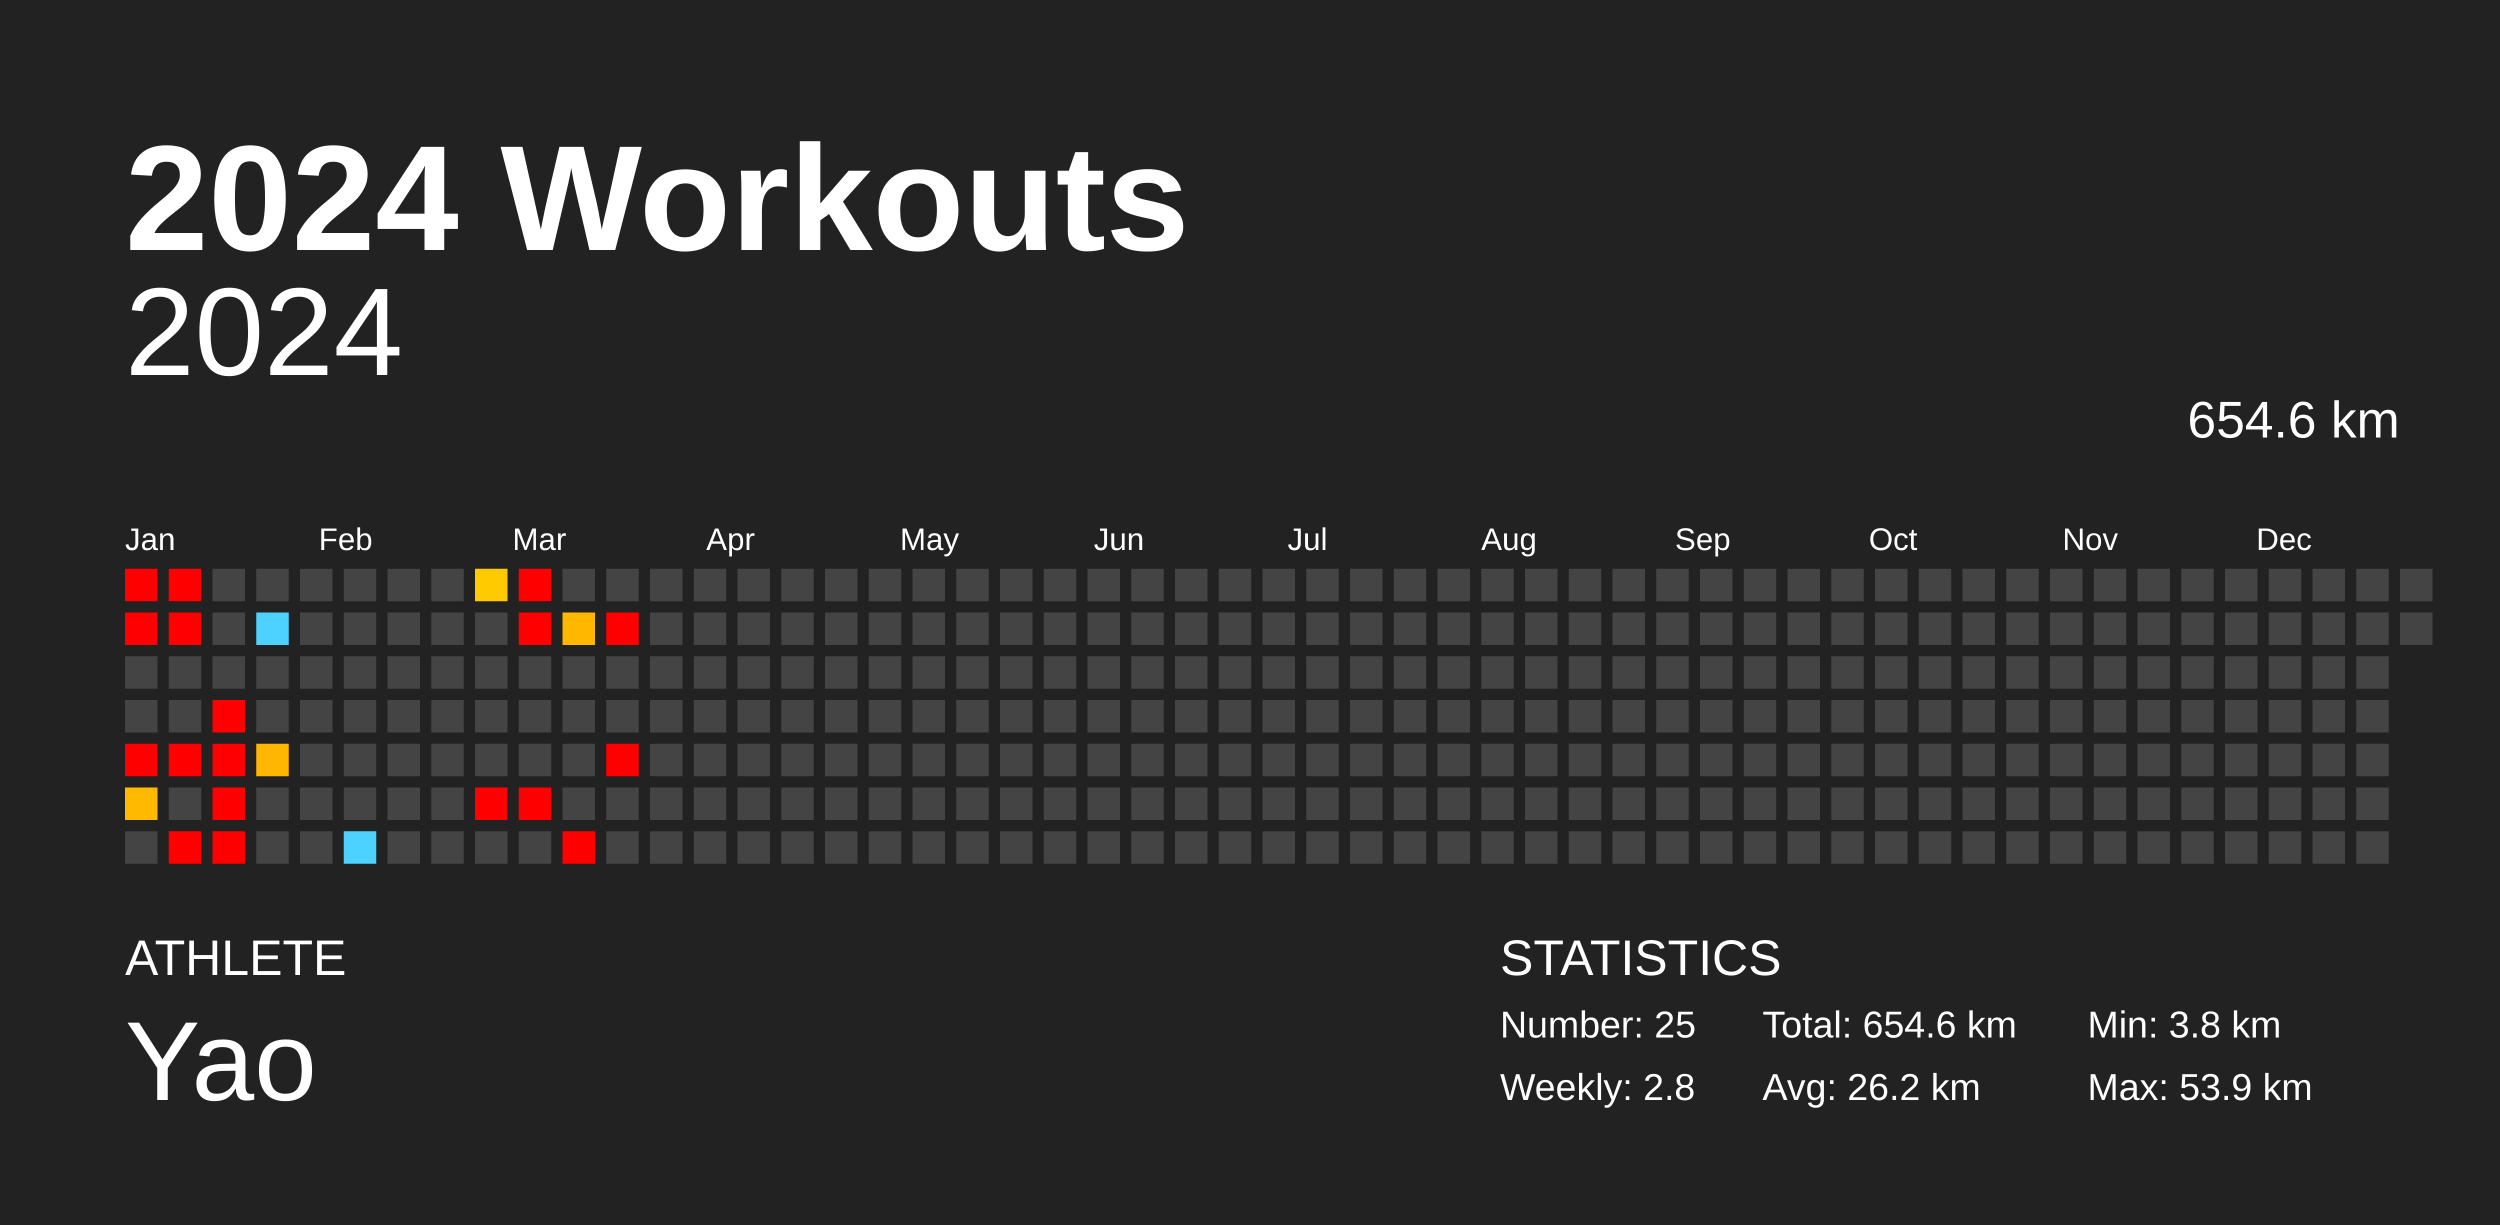
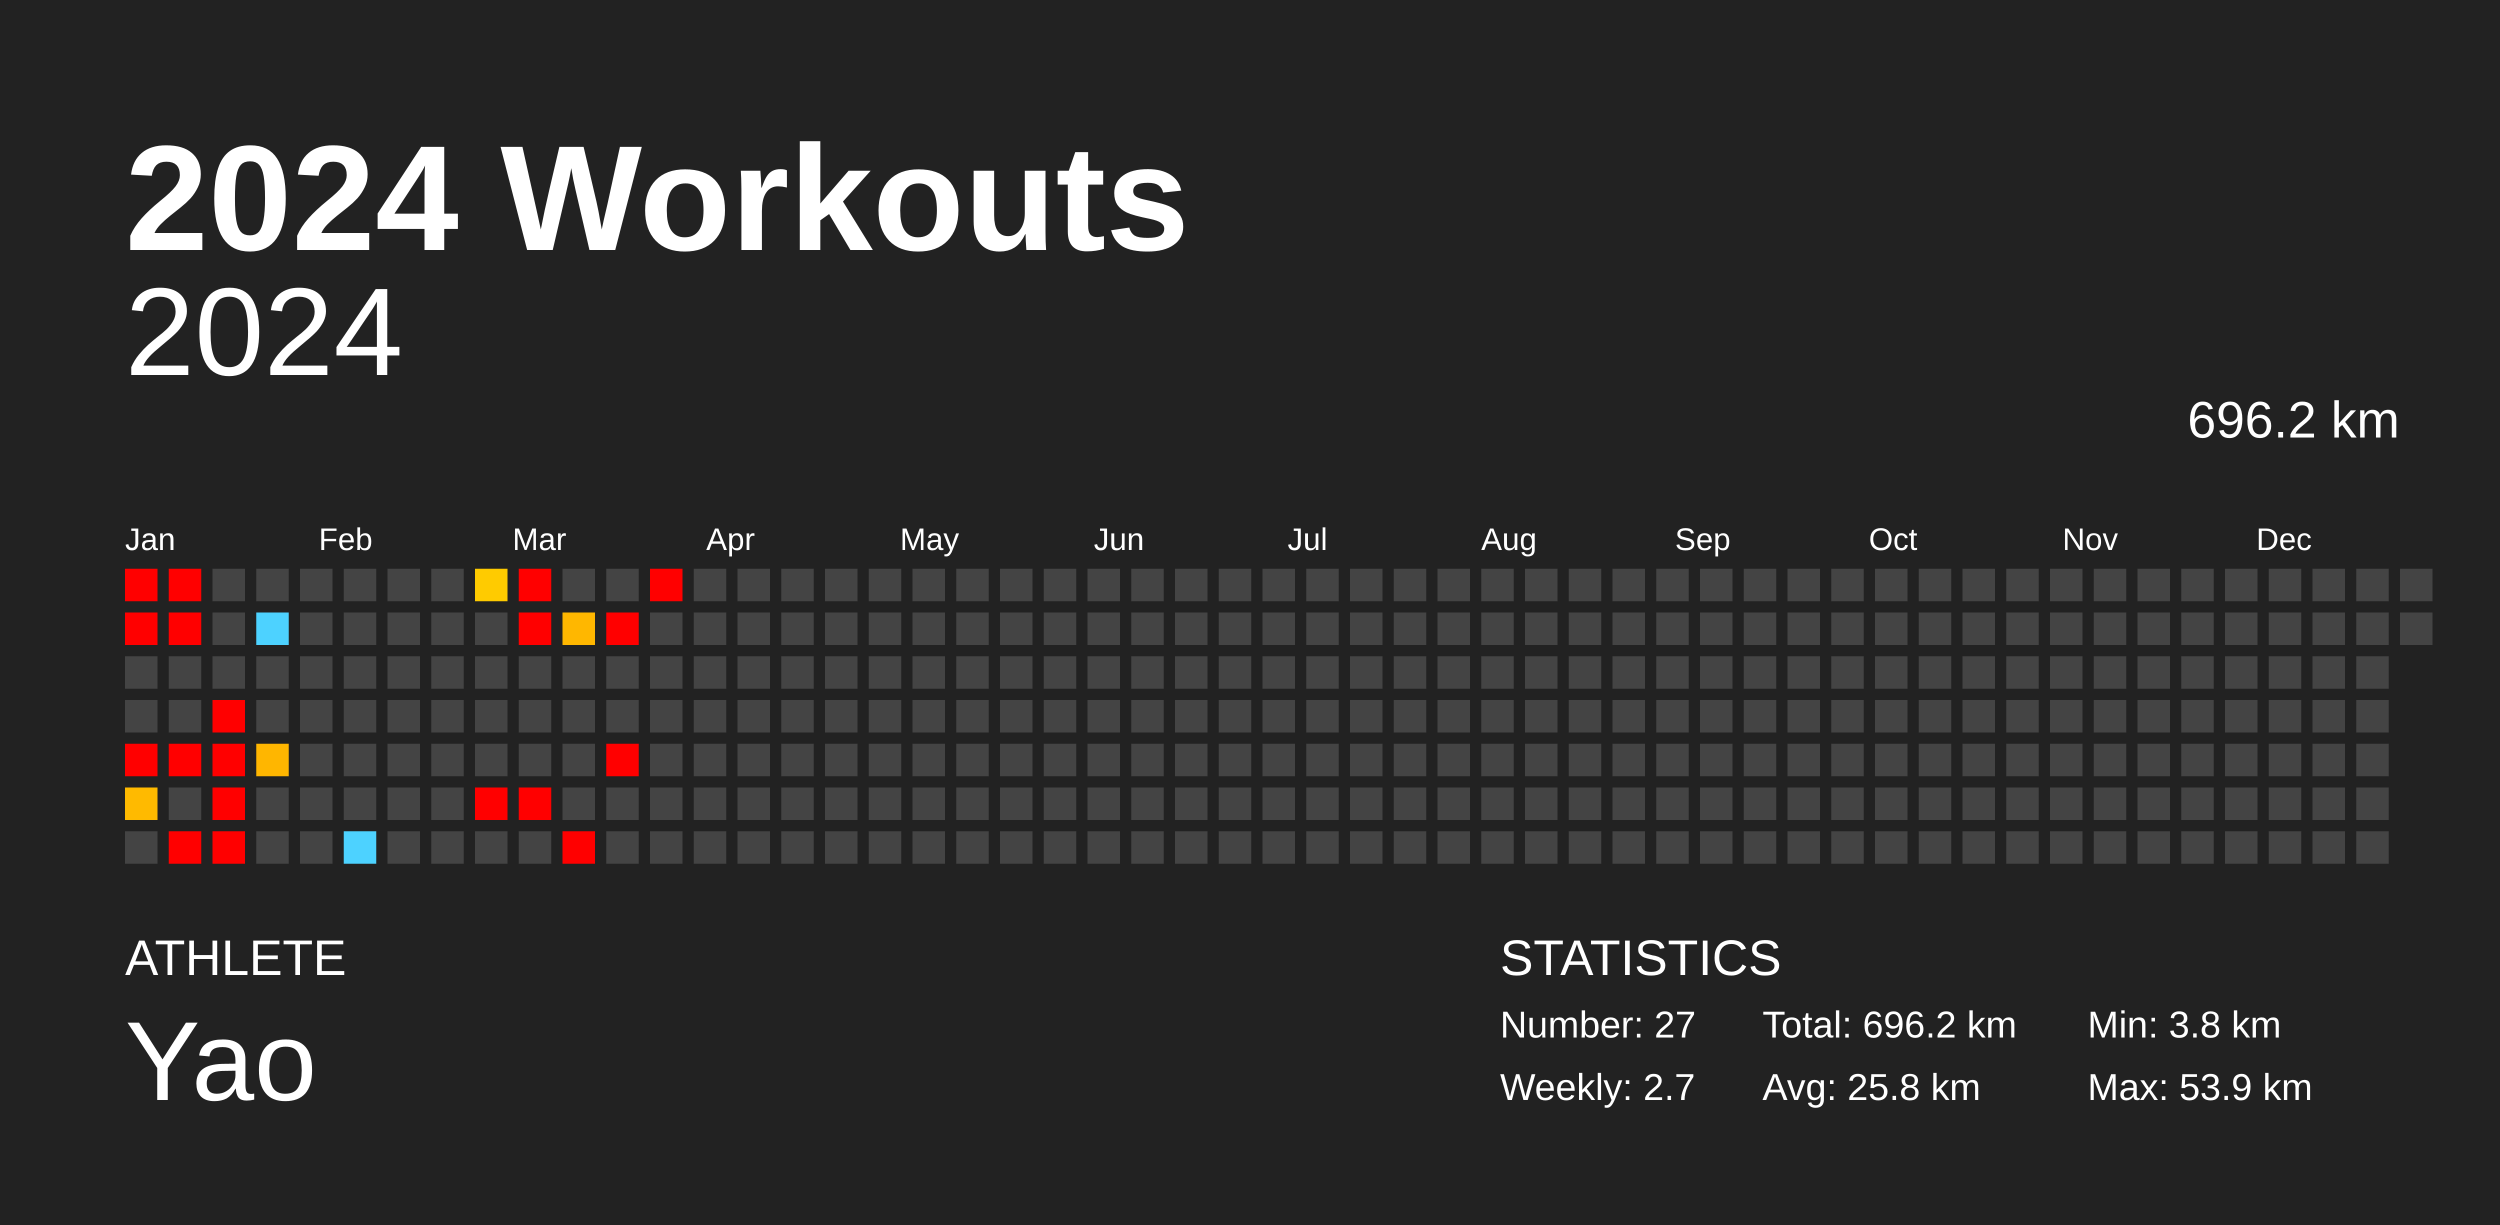
<svg xmlns="http://www.w3.org/2000/svg" baseProfile="full" height="98mm" version="1.1" viewBox="0,0,200,98" width="200mm">
  <defs />
  <rect fill="#222222" height="98" width="200" x="0" y="0" />
  <text fill="#FFFFFF" style="font-size:12px; font-family:Arial; font-weight:bold;" x="10" y="20">2024 Workouts</text>
  <text fill="#FFFFFF" style="font-size:4px; font-family:Arial" x="10" y="78">ATHLETE</text>
  <text fill="#FFFFFF" style="font-size:9px; font-family:Arial" x="10" y="88">Yao</text>
  <text fill="#FFFFFF" style="font-size:4px; font-family:Arial" x="120" y="78">STATISTICS</text>
-   <text fill="#FFFFFF" style="font-size:3px; font-family:Arial" x="120" y="83">Number: 25</text>
-   <text fill="#FFFFFF" style="font-size:3px; font-family:Arial" x="120" y="88">Weekly: 2.8</text>
-   <text fill="#FFFFFF" style="font-size:3px; font-family:Arial" x="141" y="83">Total: 654.6 km</text>
-   <text fill="#FFFFFF" style="font-size:3px; font-family:Arial" x="141" y="88">Avg: 26.2 km</text>
+   <text fill="#FFFFFF" style="font-size:3px; font-family:Arial" x="120" y="83">Number: 27</text>
+   <text fill="#FFFFFF" style="font-size:3px; font-family:Arial" x="120" y="88">Weekly: 2.7</text>
+   <text fill="#FFFFFF" style="font-size:3px; font-family:Arial" x="141" y="83">Total: 696.2 km</text>
+   <text fill="#FFFFFF" style="font-size:3px; font-family:Arial" x="141" y="88">Avg: 25.8 km</text>
  <text fill="#FFFFFF" style="font-size:3px; font-family:Arial" x="167" y="83">Min: 3.8 km</text>
  <text fill="#FFFFFF" style="font-size:3px; font-family:Arial" x="167" y="88">Max: 53.9 km</text>
  <text alignment-baseline="hanging" fill="#FFFFFF" style="font-size:10.0px; font-family:Arial;" x="10" y="30">2024</text>
-   <text alignment-baseline="hanging" fill="#FFFFFF" style="font-size:4.125px; font-family:Arial;" x="175" y="35">654.6 km</text>
+   <text alignment-baseline="hanging" fill="#FFFFFF" style="font-size:4.125px; font-family:Arial;" x="175" y="35">696.2 km</text>
  <text fill="#FFFFFF" style="font-size:2.5px; font-family:Arial" x="10.0" y="44">Jan</text>
  <text fill="#FFFFFF" style="font-size:2.5px; font-family:Arial" x="25.5" y="44">Feb</text>
  <text fill="#FFFFFF" style="font-size:2.5px; font-family:Arial" x="41.0" y="44">Mar</text>
  <text fill="#FFFFFF" style="font-size:2.5px; font-family:Arial" x="56.5" y="44">Apr</text>
  <text fill="#FFFFFF" style="font-size:2.5px; font-family:Arial" x="72.0" y="44">May</text>
  <text fill="#FFFFFF" style="font-size:2.5px; font-family:Arial" x="87.5" y="44">Jun</text>
  <text fill="#FFFFFF" style="font-size:2.5px; font-family:Arial" x="103.0" y="44">Jul</text>
  <text fill="#FFFFFF" style="font-size:2.5px; font-family:Arial" x="118.5" y="44">Aug</text>
  <text fill="#FFFFFF" style="font-size:2.5px; font-family:Arial" x="134.0" y="44">Sep</text>
  <text fill="#FFFFFF" style="font-size:2.5px; font-family:Arial" x="149.5" y="44">Oct</text>
  <text fill="#FFFFFF" style="font-size:2.5px; font-family:Arial" x="165.0" y="44">Nov</text>
  <text fill="#FFFFFF" style="font-size:2.5px; font-family:Arial" x="180.5" y="44">Dec</text>
  <rect fill="red" height="2.6" width="2.6" x="10.0" y="45.5" />
  <rect fill="red" height="2.6" width="2.6" x="10.0" y="49.0" />
  <rect fill="#444444" height="2.6" width="2.6" x="10.0" y="52.5" />
  <rect fill="#444444" height="2.6" width="2.6" x="10.0" y="56.0" />
  <rect fill="red" height="2.6" width="2.6" x="10.0" y="59.5" />
  <rect fill="#ffba00" height="2.6" width="2.6" x="10.0" y="63.0" />
  <rect fill="#444444" height="2.6" width="2.6" x="10.0" y="66.5" />
  <rect fill="red" height="2.6" width="2.6" x="13.5" y="45.5" />
  <rect fill="red" height="2.6" width="2.6" x="13.5" y="49.0" />
  <rect fill="#444444" height="2.6" width="2.6" x="13.5" y="52.5" />
  <rect fill="#444444" height="2.6" width="2.6" x="13.5" y="56.0" />
  <rect fill="red" height="2.6" width="2.6" x="13.5" y="59.5" />
  <rect fill="#444444" height="2.6" width="2.6" x="13.5" y="63.0" />
  <rect fill="red" height="2.6" width="2.6" x="13.5" y="66.5" />
  <rect fill="#444444" height="2.6" width="2.6" x="17.0" y="45.5" />
  <rect fill="#444444" height="2.6" width="2.6" x="17.0" y="49.0" />
  <rect fill="#444444" height="2.6" width="2.6" x="17.0" y="52.5" />
  <rect fill="red" height="2.6" width="2.6" x="17.0" y="56.0" />
  <rect fill="red" height="2.6" width="2.6" x="17.0" y="59.5" />
  <rect fill="red" height="2.6" width="2.6" x="17.0" y="63.0" />
  <rect fill="red" height="2.6" width="2.6" x="17.0" y="66.5" />
  <rect fill="#444444" height="2.6" width="2.6" x="20.5" y="45.5" />
  <rect fill="#4dd2ff" height="2.6" width="2.6" x="20.5" y="49.0" />
  <rect fill="#444444" height="2.6" width="2.6" x="20.5" y="52.5" />
  <rect fill="#444444" height="2.6" width="2.6" x="20.5" y="56.0" />
  <rect fill="#ffb600" height="2.6" width="2.6" x="20.5" y="59.5" />
  <rect fill="#444444" height="2.6" width="2.6" x="20.5" y="63.0" />
  <rect fill="#444444" height="2.6" width="2.6" x="20.5" y="66.5" />
  <rect fill="#444444" height="2.6" width="2.6" x="24.0" y="45.5" />
  <rect fill="#444444" height="2.6" width="2.6" x="24.0" y="49.0" />
  <rect fill="#444444" height="2.6" width="2.6" x="24.0" y="52.5" />
  <rect fill="#444444" height="2.6" width="2.6" x="24.0" y="56.0" />
  <rect fill="#444444" height="2.6" width="2.6" x="24.0" y="59.5" />
  <rect fill="#444444" height="2.6" width="2.6" x="24.0" y="63.0" />
  <rect fill="#444444" height="2.6" width="2.6" x="24.0" y="66.5" />
  <rect fill="#444444" height="2.6" width="2.6" x="27.5" y="45.5" />
  <rect fill="#444444" height="2.6" width="2.6" x="27.5" y="49.0" />
  <rect fill="#444444" height="2.6" width="2.6" x="27.5" y="52.5" />
  <rect fill="#444444" height="2.6" width="2.6" x="27.5" y="56.0" />
  <rect fill="#444444" height="2.6" width="2.6" x="27.5" y="59.5" />
  <rect fill="#444444" height="2.6" width="2.6" x="27.5" y="63.0" />
  <rect fill="#4dd2ff" height="2.6" width="2.6" x="27.5" y="66.5" />
  <rect fill="#444444" height="2.6" width="2.6" x="31.0" y="45.5" />
  <rect fill="#444444" height="2.6" width="2.6" x="31.0" y="49.0" />
  <rect fill="#444444" height="2.6" width="2.6" x="31.0" y="52.5" />
  <rect fill="#444444" height="2.6" width="2.6" x="31.0" y="56.0" />
  <rect fill="#444444" height="2.6" width="2.6" x="31.0" y="59.5" />
  <rect fill="#444444" height="2.6" width="2.6" x="31.0" y="63.0" />
  <rect fill="#444444" height="2.6" width="2.6" x="31.0" y="66.5" />
  <rect fill="#444444" height="2.6" width="2.6" x="34.5" y="45.5" />
  <rect fill="#444444" height="2.6" width="2.6" x="34.5" y="49.0" />
  <rect fill="#444444" height="2.6" width="2.6" x="34.5" y="52.5" />
  <rect fill="#444444" height="2.6" width="2.6" x="34.5" y="56.0" />
  <rect fill="#444444" height="2.6" width="2.6" x="34.5" y="59.5" />
  <rect fill="#444444" height="2.6" width="2.6" x="34.5" y="63.0" />
  <rect fill="#444444" height="2.6" width="2.6" x="34.5" y="66.5" />
  <rect fill="#ffcb00" height="2.6" width="2.6" x="38.0" y="45.5" />
  <rect fill="#444444" height="2.6" width="2.6" x="38.0" y="49.0" />
  <rect fill="#444444" height="2.6" width="2.6" x="38.0" y="52.5" />
  <rect fill="#444444" height="2.6" width="2.6" x="38.0" y="56.0" />
  <rect fill="#444444" height="2.6" width="2.6" x="38.0" y="59.5" />
  <rect fill="red" height="2.6" width="2.6" x="38.0" y="63.0" />
  <rect fill="#444444" height="2.6" width="2.6" x="38.0" y="66.5" />
  <rect fill="red" height="2.6" width="2.6" x="41.5" y="45.5" />
  <rect fill="red" height="2.6" width="2.6" x="41.5" y="49.0" />
  <rect fill="#444444" height="2.6" width="2.6" x="41.5" y="52.5" />
  <rect fill="#444444" height="2.6" width="2.6" x="41.5" y="56.0" />
  <rect fill="#444444" height="2.6" width="2.6" x="41.5" y="59.5" />
  <rect fill="red" height="2.6" width="2.6" x="41.5" y="63.0" />
  <rect fill="#444444" height="2.6" width="2.6" x="41.5" y="66.5" />
  <rect fill="#444444" height="2.6" width="2.6" x="45.0" y="45.5" />
  <rect fill="#ffb700" height="2.6" width="2.6" x="45.0" y="49.0" />
  <rect fill="#444444" height="2.6" width="2.6" x="45.0" y="52.5" />
  <rect fill="#444444" height="2.6" width="2.6" x="45.0" y="56.0" />
  <rect fill="#444444" height="2.6" width="2.6" x="45.0" y="59.5" />
  <rect fill="#444444" height="2.6" width="2.6" x="45.0" y="63.0" />
  <rect fill="red" height="2.6" width="2.6" x="45.0" y="66.5" />
  <rect fill="#444444" height="2.6" width="2.6" x="48.5" y="45.5" />
  <rect fill="red" height="2.6" width="2.6" x="48.5" y="49.0" />
  <rect fill="#444444" height="2.6" width="2.6" x="48.5" y="52.5" />
  <rect fill="#444444" height="2.6" width="2.6" x="48.5" y="56.0" />
  <rect fill="red" height="2.6" width="2.6" x="48.5" y="59.5" />
  <rect fill="#444444" height="2.6" width="2.6" x="48.5" y="63.0" />
  <rect fill="#444444" height="2.6" width="2.6" x="48.5" y="66.5" />
-   <rect fill="#444444" height="2.6" width="2.6" x="52.0" y="45.5" />
+   <rect fill="red" height="2.6" width="2.6" x="52.0" y="45.5" />
  <rect fill="#444444" height="2.6" width="2.6" x="52.0" y="49.0" />
  <rect fill="#444444" height="2.6" width="2.6" x="52.0" y="52.5" />
  <rect fill="#444444" height="2.6" width="2.6" x="52.0" y="56.0" />
  <rect fill="#444444" height="2.6" width="2.6" x="52.0" y="59.5" />
  <rect fill="#444444" height="2.6" width="2.6" x="52.0" y="63.0" />
  <rect fill="#444444" height="2.6" width="2.6" x="52.0" y="66.5" />
  <rect fill="#444444" height="2.6" width="2.6" x="55.5" y="45.5" />
  <rect fill="#444444" height="2.6" width="2.6" x="55.5" y="49.0" />
  <rect fill="#444444" height="2.6" width="2.6" x="55.5" y="52.5" />
  <rect fill="#444444" height="2.6" width="2.6" x="55.5" y="56.0" />
  <rect fill="#444444" height="2.6" width="2.6" x="55.5" y="59.5" />
  <rect fill="#444444" height="2.6" width="2.6" x="55.5" y="63.0" />
  <rect fill="#444444" height="2.6" width="2.6" x="55.5" y="66.5" />
  <rect fill="#444444" height="2.6" width="2.6" x="59.0" y="45.5" />
  <rect fill="#444444" height="2.6" width="2.6" x="59.0" y="49.0" />
  <rect fill="#444444" height="2.6" width="2.6" x="59.0" y="52.5" />
  <rect fill="#444444" height="2.6" width="2.6" x="59.0" y="56.0" />
  <rect fill="#444444" height="2.6" width="2.6" x="59.0" y="59.5" />
  <rect fill="#444444" height="2.6" width="2.6" x="59.0" y="63.0" />
  <rect fill="#444444" height="2.6" width="2.6" x="59.0" y="66.5" />
  <rect fill="#444444" height="2.6" width="2.6" x="62.5" y="45.5" />
  <rect fill="#444444" height="2.6" width="2.6" x="62.5" y="49.0" />
  <rect fill="#444444" height="2.6" width="2.6" x="62.5" y="52.5" />
  <rect fill="#444444" height="2.6" width="2.6" x="62.5" y="56.0" />
  <rect fill="#444444" height="2.6" width="2.6" x="62.5" y="59.5" />
  <rect fill="#444444" height="2.6" width="2.6" x="62.5" y="63.0" />
  <rect fill="#444444" height="2.6" width="2.6" x="62.5" y="66.5" />
  <rect fill="#444444" height="2.6" width="2.6" x="66.0" y="45.5" />
  <rect fill="#444444" height="2.6" width="2.6" x="66.0" y="49.0" />
  <rect fill="#444444" height="2.6" width="2.6" x="66.0" y="52.5" />
  <rect fill="#444444" height="2.6" width="2.6" x="66.0" y="56.0" />
  <rect fill="#444444" height="2.6" width="2.6" x="66.0" y="59.5" />
  <rect fill="#444444" height="2.6" width="2.6" x="66.0" y="63.0" />
  <rect fill="#444444" height="2.6" width="2.6" x="66.0" y="66.5" />
  <rect fill="#444444" height="2.6" width="2.6" x="69.5" y="45.5" />
  <rect fill="#444444" height="2.6" width="2.6" x="69.5" y="49.0" />
  <rect fill="#444444" height="2.6" width="2.6" x="69.5" y="52.5" />
  <rect fill="#444444" height="2.6" width="2.6" x="69.5" y="56.0" />
  <rect fill="#444444" height="2.6" width="2.6" x="69.5" y="59.5" />
  <rect fill="#444444" height="2.6" width="2.6" x="69.5" y="63.0" />
  <rect fill="#444444" height="2.6" width="2.6" x="69.5" y="66.5" />
  <rect fill="#444444" height="2.6" width="2.6" x="73.0" y="45.5" />
  <rect fill="#444444" height="2.6" width="2.6" x="73.0" y="49.0" />
  <rect fill="#444444" height="2.6" width="2.6" x="73.0" y="52.5" />
  <rect fill="#444444" height="2.6" width="2.6" x="73.0" y="56.0" />
  <rect fill="#444444" height="2.6" width="2.6" x="73.0" y="59.5" />
  <rect fill="#444444" height="2.6" width="2.6" x="73.0" y="63.0" />
  <rect fill="#444444" height="2.6" width="2.6" x="73.0" y="66.5" />
  <rect fill="#444444" height="2.6" width="2.6" x="76.5" y="45.5" />
  <rect fill="#444444" height="2.6" width="2.6" x="76.5" y="49.0" />
  <rect fill="#444444" height="2.6" width="2.6" x="76.5" y="52.5" />
  <rect fill="#444444" height="2.6" width="2.6" x="76.5" y="56.0" />
  <rect fill="#444444" height="2.6" width="2.6" x="76.5" y="59.5" />
  <rect fill="#444444" height="2.6" width="2.6" x="76.5" y="63.0" />
  <rect fill="#444444" height="2.6" width="2.6" x="76.5" y="66.5" />
  <rect fill="#444444" height="2.6" width="2.6" x="80.0" y="45.5" />
  <rect fill="#444444" height="2.6" width="2.6" x="80.0" y="49.0" />
  <rect fill="#444444" height="2.6" width="2.6" x="80.0" y="52.5" />
  <rect fill="#444444" height="2.6" width="2.6" x="80.0" y="56.0" />
  <rect fill="#444444" height="2.6" width="2.6" x="80.0" y="59.5" />
  <rect fill="#444444" height="2.6" width="2.6" x="80.0" y="63.0" />
  <rect fill="#444444" height="2.6" width="2.6" x="80.0" y="66.5" />
  <rect fill="#444444" height="2.6" width="2.6" x="83.5" y="45.5" />
  <rect fill="#444444" height="2.6" width="2.6" x="83.5" y="49.0" />
  <rect fill="#444444" height="2.6" width="2.6" x="83.5" y="52.5" />
  <rect fill="#444444" height="2.6" width="2.6" x="83.5" y="56.0" />
  <rect fill="#444444" height="2.6" width="2.6" x="83.5" y="59.5" />
  <rect fill="#444444" height="2.6" width="2.6" x="83.5" y="63.0" />
  <rect fill="#444444" height="2.6" width="2.6" x="83.5" y="66.5" />
  <rect fill="#444444" height="2.6" width="2.6" x="87.0" y="45.5" />
  <rect fill="#444444" height="2.6" width="2.6" x="87.0" y="49.0" />
  <rect fill="#444444" height="2.6" width="2.6" x="87.0" y="52.5" />
  <rect fill="#444444" height="2.6" width="2.6" x="87.0" y="56.0" />
  <rect fill="#444444" height="2.6" width="2.6" x="87.0" y="59.5" />
  <rect fill="#444444" height="2.6" width="2.6" x="87.0" y="63.0" />
  <rect fill="#444444" height="2.6" width="2.6" x="87.0" y="66.5" />
  <rect fill="#444444" height="2.6" width="2.6" x="90.5" y="45.5" />
  <rect fill="#444444" height="2.6" width="2.6" x="90.5" y="49.0" />
  <rect fill="#444444" height="2.6" width="2.6" x="90.5" y="52.5" />
  <rect fill="#444444" height="2.6" width="2.6" x="90.5" y="56.0" />
  <rect fill="#444444" height="2.6" width="2.6" x="90.5" y="59.5" />
  <rect fill="#444444" height="2.6" width="2.6" x="90.5" y="63.0" />
  <rect fill="#444444" height="2.6" width="2.6" x="90.5" y="66.5" />
  <rect fill="#444444" height="2.6" width="2.6" x="94.0" y="45.5" />
  <rect fill="#444444" height="2.6" width="2.6" x="94.0" y="49.0" />
  <rect fill="#444444" height="2.6" width="2.6" x="94.0" y="52.5" />
  <rect fill="#444444" height="2.6" width="2.6" x="94.0" y="56.0" />
  <rect fill="#444444" height="2.6" width="2.6" x="94.0" y="59.5" />
  <rect fill="#444444" height="2.6" width="2.6" x="94.0" y="63.0" />
  <rect fill="#444444" height="2.6" width="2.6" x="94.0" y="66.5" />
  <rect fill="#444444" height="2.6" width="2.6" x="97.5" y="45.5" />
  <rect fill="#444444" height="2.6" width="2.6" x="97.5" y="49.0" />
  <rect fill="#444444" height="2.6" width="2.6" x="97.5" y="52.5" />
  <rect fill="#444444" height="2.6" width="2.6" x="97.5" y="56.0" />
  <rect fill="#444444" height="2.6" width="2.6" x="97.5" y="59.5" />
  <rect fill="#444444" height="2.6" width="2.6" x="97.5" y="63.0" />
  <rect fill="#444444" height="2.6" width="2.6" x="97.5" y="66.5" />
  <rect fill="#444444" height="2.6" width="2.6" x="101.0" y="45.5" />
  <rect fill="#444444" height="2.6" width="2.6" x="101.0" y="49.0" />
  <rect fill="#444444" height="2.6" width="2.6" x="101.0" y="52.5" />
  <rect fill="#444444" height="2.6" width="2.6" x="101.0" y="56.0" />
  <rect fill="#444444" height="2.6" width="2.6" x="101.0" y="59.5" />
  <rect fill="#444444" height="2.6" width="2.6" x="101.0" y="63.0" />
  <rect fill="#444444" height="2.6" width="2.6" x="101.0" y="66.5" />
  <rect fill="#444444" height="2.6" width="2.6" x="104.5" y="45.5" />
  <rect fill="#444444" height="2.6" width="2.6" x="104.5" y="49.0" />
  <rect fill="#444444" height="2.6" width="2.6" x="104.5" y="52.5" />
  <rect fill="#444444" height="2.6" width="2.6" x="104.5" y="56.0" />
  <rect fill="#444444" height="2.6" width="2.6" x="104.5" y="59.5" />
  <rect fill="#444444" height="2.6" width="2.6" x="104.5" y="63.0" />
  <rect fill="#444444" height="2.6" width="2.6" x="104.5" y="66.5" />
  <rect fill="#444444" height="2.6" width="2.6" x="108.0" y="45.5" />
  <rect fill="#444444" height="2.6" width="2.6" x="108.0" y="49.0" />
  <rect fill="#444444" height="2.6" width="2.6" x="108.0" y="52.5" />
  <rect fill="#444444" height="2.6" width="2.6" x="108.0" y="56.0" />
  <rect fill="#444444" height="2.6" width="2.6" x="108.0" y="59.5" />
  <rect fill="#444444" height="2.6" width="2.6" x="108.0" y="63.0" />
  <rect fill="#444444" height="2.6" width="2.6" x="108.0" y="66.5" />
  <rect fill="#444444" height="2.6" width="2.6" x="111.5" y="45.5" />
  <rect fill="#444444" height="2.6" width="2.6" x="111.5" y="49.0" />
  <rect fill="#444444" height="2.6" width="2.6" x="111.5" y="52.5" />
  <rect fill="#444444" height="2.6" width="2.6" x="111.5" y="56.0" />
  <rect fill="#444444" height="2.6" width="2.6" x="111.5" y="59.5" />
  <rect fill="#444444" height="2.6" width="2.6" x="111.5" y="63.0" />
  <rect fill="#444444" height="2.6" width="2.6" x="111.5" y="66.5" />
  <rect fill="#444444" height="2.6" width="2.6" x="115.0" y="45.5" />
  <rect fill="#444444" height="2.6" width="2.6" x="115.0" y="49.0" />
  <rect fill="#444444" height="2.6" width="2.6" x="115.0" y="52.5" />
  <rect fill="#444444" height="2.6" width="2.6" x="115.0" y="56.0" />
  <rect fill="#444444" height="2.6" width="2.6" x="115.0" y="59.5" />
  <rect fill="#444444" height="2.6" width="2.6" x="115.0" y="63.0" />
  <rect fill="#444444" height="2.6" width="2.6" x="115.0" y="66.5" />
  <rect fill="#444444" height="2.6" width="2.6" x="118.5" y="45.5" />
  <rect fill="#444444" height="2.6" width="2.6" x="118.5" y="49.0" />
  <rect fill="#444444" height="2.6" width="2.6" x="118.5" y="52.5" />
  <rect fill="#444444" height="2.6" width="2.6" x="118.5" y="56.0" />
  <rect fill="#444444" height="2.6" width="2.6" x="118.5" y="59.5" />
  <rect fill="#444444" height="2.6" width="2.6" x="118.5" y="63.0" />
  <rect fill="#444444" height="2.6" width="2.6" x="118.5" y="66.5" />
  <rect fill="#444444" height="2.6" width="2.6" x="122.0" y="45.5" />
  <rect fill="#444444" height="2.6" width="2.6" x="122.0" y="49.0" />
  <rect fill="#444444" height="2.6" width="2.6" x="122.0" y="52.5" />
  <rect fill="#444444" height="2.6" width="2.6" x="122.0" y="56.0" />
  <rect fill="#444444" height="2.6" width="2.6" x="122.0" y="59.5" />
  <rect fill="#444444" height="2.6" width="2.6" x="122.0" y="63.0" />
  <rect fill="#444444" height="2.6" width="2.6" x="122.0" y="66.5" />
  <rect fill="#444444" height="2.6" width="2.6" x="125.5" y="45.5" />
  <rect fill="#444444" height="2.6" width="2.6" x="125.5" y="49.0" />
  <rect fill="#444444" height="2.6" width="2.6" x="125.5" y="52.5" />
  <rect fill="#444444" height="2.6" width="2.6" x="125.5" y="56.0" />
  <rect fill="#444444" height="2.6" width="2.6" x="125.5" y="59.5" />
  <rect fill="#444444" height="2.6" width="2.6" x="125.5" y="63.0" />
  <rect fill="#444444" height="2.6" width="2.6" x="125.5" y="66.5" />
  <rect fill="#444444" height="2.6" width="2.6" x="129.0" y="45.5" />
  <rect fill="#444444" height="2.6" width="2.6" x="129.0" y="49.0" />
  <rect fill="#444444" height="2.6" width="2.6" x="129.0" y="52.5" />
  <rect fill="#444444" height="2.6" width="2.6" x="129.0" y="56.0" />
  <rect fill="#444444" height="2.6" width="2.6" x="129.0" y="59.5" />
  <rect fill="#444444" height="2.6" width="2.6" x="129.0" y="63.0" />
  <rect fill="#444444" height="2.6" width="2.6" x="129.0" y="66.5" />
  <rect fill="#444444" height="2.6" width="2.6" x="132.5" y="45.5" />
  <rect fill="#444444" height="2.6" width="2.6" x="132.5" y="49.0" />
  <rect fill="#444444" height="2.6" width="2.6" x="132.5" y="52.5" />
  <rect fill="#444444" height="2.6" width="2.6" x="132.5" y="56.0" />
  <rect fill="#444444" height="2.6" width="2.6" x="132.5" y="59.5" />
  <rect fill="#444444" height="2.6" width="2.6" x="132.5" y="63.0" />
  <rect fill="#444444" height="2.6" width="2.6" x="132.5" y="66.5" />
  <rect fill="#444444" height="2.6" width="2.6" x="136.0" y="45.5" />
  <rect fill="#444444" height="2.6" width="2.6" x="136.0" y="49.0" />
  <rect fill="#444444" height="2.6" width="2.6" x="136.0" y="52.5" />
  <rect fill="#444444" height="2.6" width="2.6" x="136.0" y="56.0" />
  <rect fill="#444444" height="2.6" width="2.6" x="136.0" y="59.5" />
  <rect fill="#444444" height="2.6" width="2.6" x="136.0" y="63.0" />
  <rect fill="#444444" height="2.6" width="2.6" x="136.0" y="66.5" />
  <rect fill="#444444" height="2.6" width="2.6" x="139.5" y="45.5" />
  <rect fill="#444444" height="2.6" width="2.6" x="139.5" y="49.0" />
  <rect fill="#444444" height="2.6" width="2.6" x="139.5" y="52.5" />
  <rect fill="#444444" height="2.6" width="2.6" x="139.5" y="56.0" />
  <rect fill="#444444" height="2.6" width="2.6" x="139.5" y="59.5" />
  <rect fill="#444444" height="2.6" width="2.6" x="139.5" y="63.0" />
  <rect fill="#444444" height="2.6" width="2.6" x="139.5" y="66.5" />
  <rect fill="#444444" height="2.6" width="2.6" x="143.0" y="45.5" />
  <rect fill="#444444" height="2.6" width="2.6" x="143.0" y="49.0" />
  <rect fill="#444444" height="2.6" width="2.6" x="143.0" y="52.5" />
  <rect fill="#444444" height="2.6" width="2.6" x="143.0" y="56.0" />
  <rect fill="#444444" height="2.6" width="2.6" x="143.0" y="59.5" />
  <rect fill="#444444" height="2.6" width="2.6" x="143.0" y="63.0" />
  <rect fill="#444444" height="2.6" width="2.6" x="143.0" y="66.5" />
  <rect fill="#444444" height="2.6" width="2.6" x="146.5" y="45.5" />
  <rect fill="#444444" height="2.6" width="2.6" x="146.5" y="49.0" />
  <rect fill="#444444" height="2.6" width="2.6" x="146.5" y="52.5" />
  <rect fill="#444444" height="2.6" width="2.6" x="146.5" y="56.0" />
  <rect fill="#444444" height="2.6" width="2.6" x="146.5" y="59.5" />
  <rect fill="#444444" height="2.6" width="2.6" x="146.5" y="63.0" />
  <rect fill="#444444" height="2.6" width="2.6" x="146.5" y="66.5" />
  <rect fill="#444444" height="2.6" width="2.6" x="150.0" y="45.5" />
  <rect fill="#444444" height="2.6" width="2.6" x="150.0" y="49.0" />
  <rect fill="#444444" height="2.6" width="2.6" x="150.0" y="52.5" />
  <rect fill="#444444" height="2.6" width="2.6" x="150.0" y="56.0" />
  <rect fill="#444444" height="2.6" width="2.6" x="150.0" y="59.5" />
  <rect fill="#444444" height="2.6" width="2.6" x="150.0" y="63.0" />
  <rect fill="#444444" height="2.6" width="2.6" x="150.0" y="66.5" />
  <rect fill="#444444" height="2.6" width="2.6" x="153.5" y="45.5" />
  <rect fill="#444444" height="2.6" width="2.6" x="153.5" y="49.0" />
  <rect fill="#444444" height="2.6" width="2.6" x="153.5" y="52.5" />
  <rect fill="#444444" height="2.6" width="2.6" x="153.5" y="56.0" />
  <rect fill="#444444" height="2.6" width="2.6" x="153.5" y="59.5" />
  <rect fill="#444444" height="2.6" width="2.6" x="153.5" y="63.0" />
  <rect fill="#444444" height="2.6" width="2.6" x="153.5" y="66.5" />
  <rect fill="#444444" height="2.6" width="2.6" x="157.0" y="45.5" />
  <rect fill="#444444" height="2.6" width="2.6" x="157.0" y="49.0" />
  <rect fill="#444444" height="2.6" width="2.6" x="157.0" y="52.5" />
  <rect fill="#444444" height="2.6" width="2.6" x="157.0" y="56.0" />
  <rect fill="#444444" height="2.6" width="2.6" x="157.0" y="59.5" />
  <rect fill="#444444" height="2.6" width="2.6" x="157.0" y="63.0" />
  <rect fill="#444444" height="2.6" width="2.6" x="157.0" y="66.5" />
  <rect fill="#444444" height="2.6" width="2.6" x="160.5" y="45.5" />
  <rect fill="#444444" height="2.6" width="2.6" x="160.5" y="49.0" />
  <rect fill="#444444" height="2.6" width="2.6" x="160.5" y="52.5" />
  <rect fill="#444444" height="2.6" width="2.6" x="160.5" y="56.0" />
  <rect fill="#444444" height="2.6" width="2.6" x="160.5" y="59.5" />
  <rect fill="#444444" height="2.6" width="2.6" x="160.5" y="63.0" />
  <rect fill="#444444" height="2.6" width="2.6" x="160.5" y="66.5" />
  <rect fill="#444444" height="2.6" width="2.6" x="164.0" y="45.5" />
  <rect fill="#444444" height="2.6" width="2.6" x="164.0" y="49.0" />
  <rect fill="#444444" height="2.6" width="2.6" x="164.0" y="52.5" />
  <rect fill="#444444" height="2.6" width="2.6" x="164.0" y="56.0" />
  <rect fill="#444444" height="2.6" width="2.6" x="164.0" y="59.5" />
  <rect fill="#444444" height="2.6" width="2.6" x="164.0" y="63.0" />
  <rect fill="#444444" height="2.6" width="2.6" x="164.0" y="66.5" />
  <rect fill="#444444" height="2.6" width="2.6" x="167.5" y="45.5" />
  <rect fill="#444444" height="2.6" width="2.6" x="167.5" y="49.0" />
  <rect fill="#444444" height="2.6" width="2.6" x="167.5" y="52.5" />
  <rect fill="#444444" height="2.6" width="2.6" x="167.5" y="56.0" />
  <rect fill="#444444" height="2.6" width="2.6" x="167.5" y="59.5" />
  <rect fill="#444444" height="2.6" width="2.6" x="167.5" y="63.0" />
  <rect fill="#444444" height="2.6" width="2.6" x="167.5" y="66.5" />
  <rect fill="#444444" height="2.6" width="2.6" x="171.0" y="45.5" />
  <rect fill="#444444" height="2.6" width="2.6" x="171.0" y="49.0" />
  <rect fill="#444444" height="2.6" width="2.6" x="171.0" y="52.5" />
  <rect fill="#444444" height="2.6" width="2.6" x="171.0" y="56.0" />
  <rect fill="#444444" height="2.6" width="2.6" x="171.0" y="59.5" />
  <rect fill="#444444" height="2.6" width="2.6" x="171.0" y="63.0" />
  <rect fill="#444444" height="2.6" width="2.6" x="171.0" y="66.5" />
  <rect fill="#444444" height="2.6" width="2.6" x="174.5" y="45.5" />
  <rect fill="#444444" height="2.6" width="2.6" x="174.5" y="49.0" />
  <rect fill="#444444" height="2.6" width="2.6" x="174.5" y="52.5" />
  <rect fill="#444444" height="2.6" width="2.6" x="174.5" y="56.0" />
  <rect fill="#444444" height="2.6" width="2.6" x="174.5" y="59.5" />
  <rect fill="#444444" height="2.6" width="2.6" x="174.5" y="63.0" />
  <rect fill="#444444" height="2.6" width="2.6" x="174.5" y="66.5" />
  <rect fill="#444444" height="2.6" width="2.6" x="178.0" y="45.5" />
  <rect fill="#444444" height="2.6" width="2.6" x="178.0" y="49.0" />
  <rect fill="#444444" height="2.6" width="2.6" x="178.0" y="52.5" />
  <rect fill="#444444" height="2.6" width="2.6" x="178.0" y="56.0" />
  <rect fill="#444444" height="2.6" width="2.6" x="178.0" y="59.5" />
  <rect fill="#444444" height="2.6" width="2.6" x="178.0" y="63.0" />
  <rect fill="#444444" height="2.6" width="2.6" x="178.0" y="66.5" />
  <rect fill="#444444" height="2.6" width="2.6" x="181.5" y="45.5" />
  <rect fill="#444444" height="2.6" width="2.6" x="181.5" y="49.0" />
  <rect fill="#444444" height="2.6" width="2.6" x="181.5" y="52.5" />
  <rect fill="#444444" height="2.6" width="2.6" x="181.5" y="56.0" />
  <rect fill="#444444" height="2.6" width="2.6" x="181.5" y="59.5" />
  <rect fill="#444444" height="2.6" width="2.6" x="181.5" y="63.0" />
  <rect fill="#444444" height="2.6" width="2.6" x="181.5" y="66.5" />
  <rect fill="#444444" height="2.6" width="2.6" x="185.0" y="45.5" />
  <rect fill="#444444" height="2.6" width="2.6" x="185.0" y="49.0" />
  <rect fill="#444444" height="2.6" width="2.6" x="185.0" y="52.5" />
  <rect fill="#444444" height="2.6" width="2.6" x="185.0" y="56.0" />
  <rect fill="#444444" height="2.6" width="2.6" x="185.0" y="59.5" />
  <rect fill="#444444" height="2.6" width="2.6" x="185.0" y="63.0" />
  <rect fill="#444444" height="2.6" width="2.6" x="185.0" y="66.5" />
  <rect fill="#444444" height="2.6" width="2.6" x="188.5" y="45.5" />
  <rect fill="#444444" height="2.6" width="2.6" x="188.5" y="49.0" />
  <rect fill="#444444" height="2.6" width="2.6" x="188.5" y="52.5" />
  <rect fill="#444444" height="2.6" width="2.6" x="188.5" y="56.0" />
  <rect fill="#444444" height="2.6" width="2.6" x="188.5" y="59.5" />
  <rect fill="#444444" height="2.6" width="2.6" x="188.5" y="63.0" />
  <rect fill="#444444" height="2.6" width="2.6" x="188.5" y="66.5" />
  <rect fill="#444444" height="2.6" width="2.6" x="192.0" y="45.5" />
  <rect fill="#444444" height="2.6" width="2.6" x="192.0" y="49.0" />
</svg>
